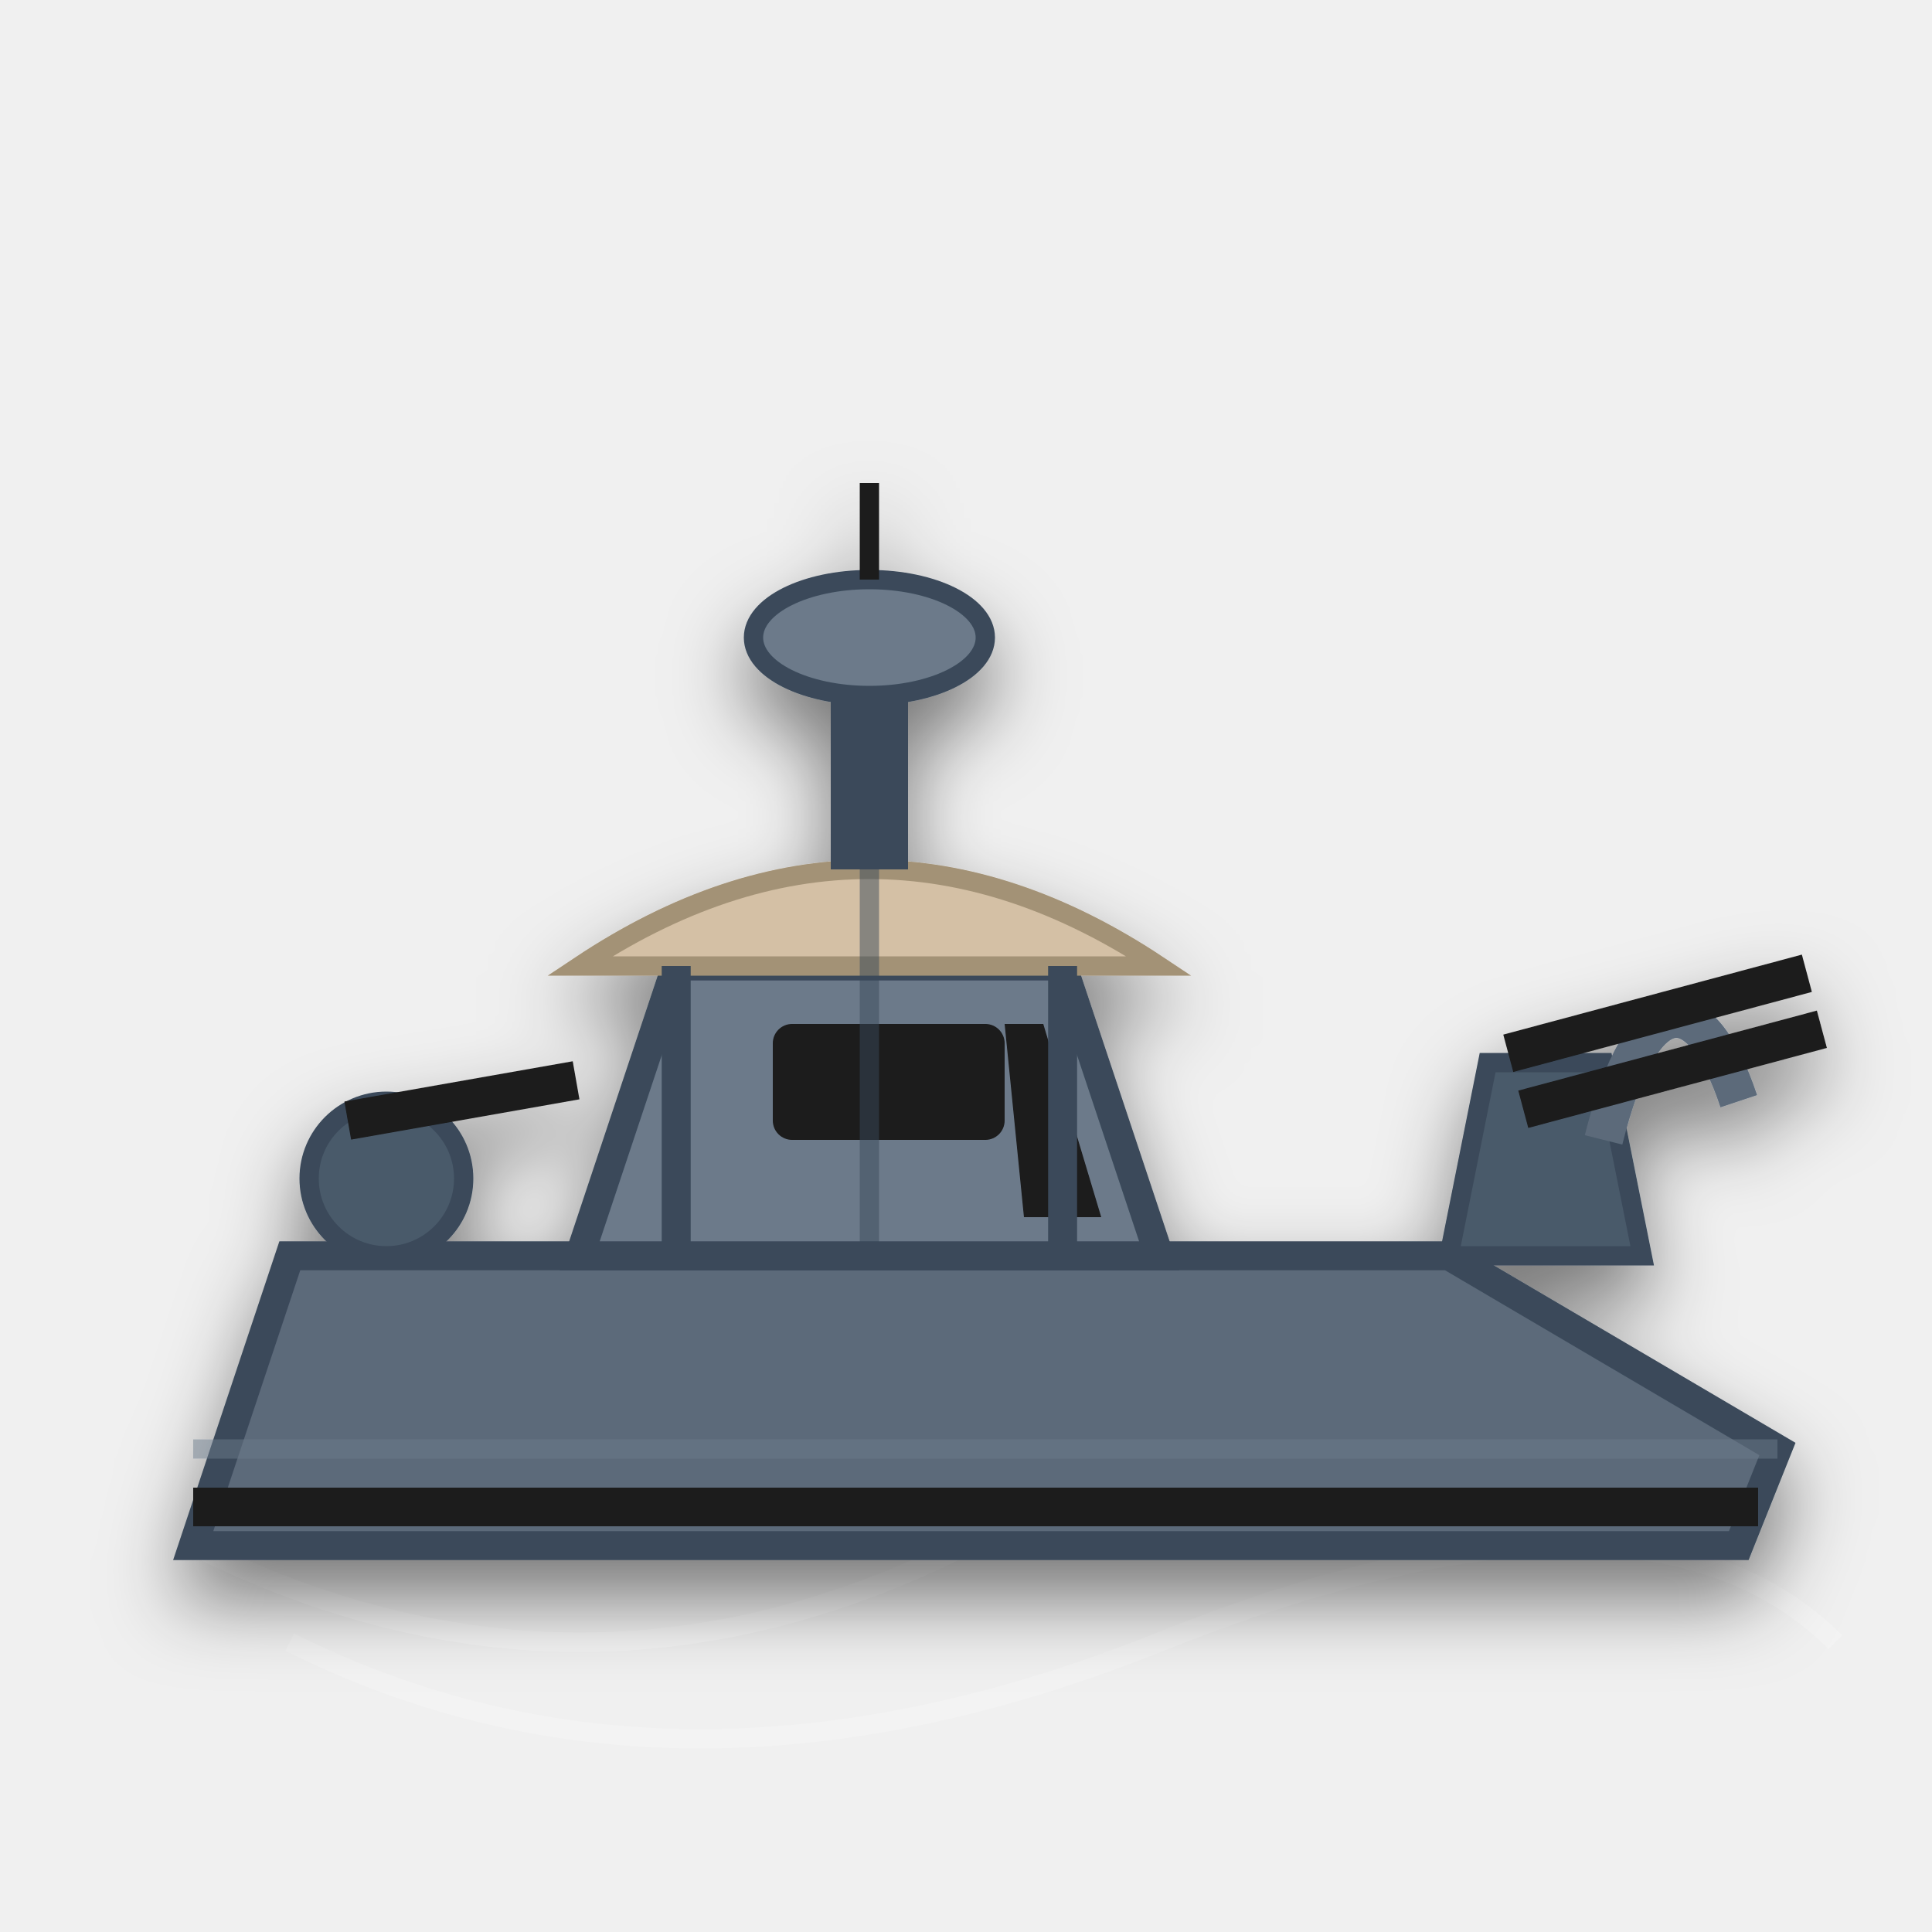
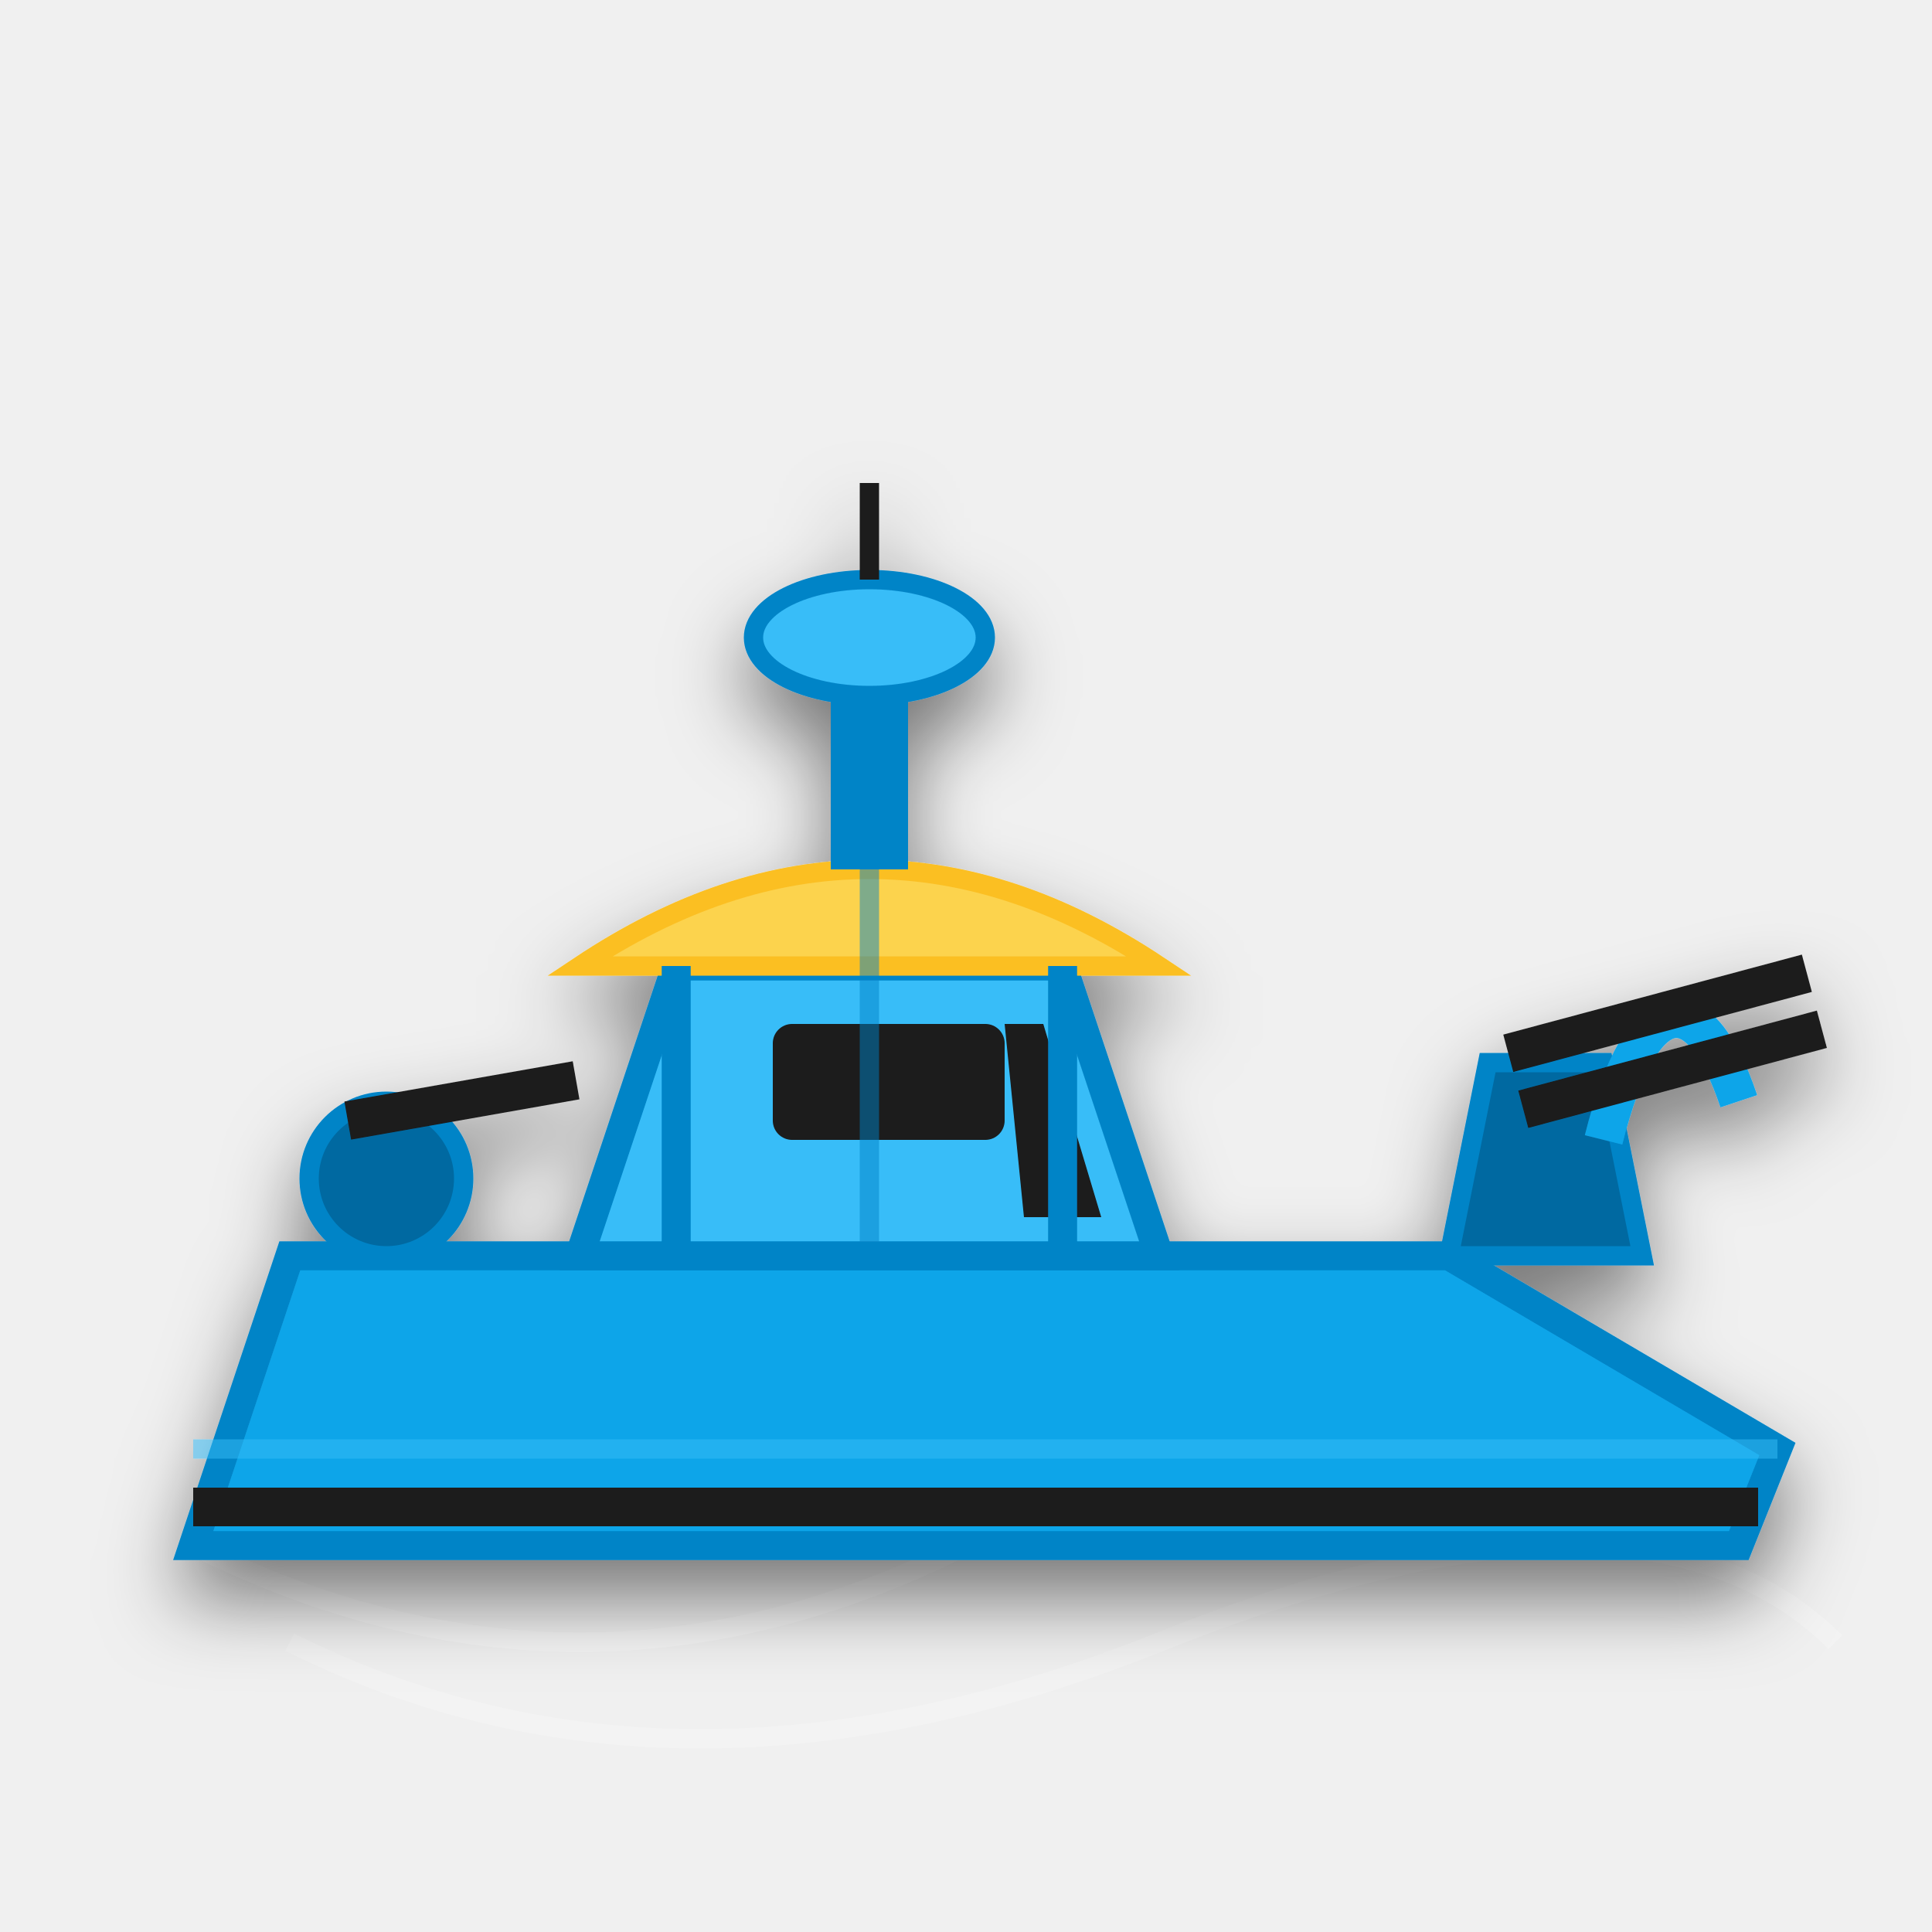
<svg xmlns="http://www.w3.org/2000/svg" viewBox="0 0 100 100">
  <defs>
    <filter id="shadow" x="-20%" y="-20%" width="140%" height="140%">
      <feDropShadow dx="0" dy="2" stdDeviation="2" flood-color="rgba(0,0,0,0.5)" />
    </filter>
  </defs>
  <path d="M 10 80 Q 30 90 50 80 T 90 80" fill="none" stroke="#ffffff" stroke-width="1" opacity="0.3" />
  <path d="M 15 85 Q 35 95 60 85 T 95 85" fill="none" stroke="#ffffff" stroke-width="1" opacity="0.2" />
  <g filter="url(#shadow)" transform="translate(0, 15)">
-     <path d="M 10 65 L 15 50 L 75 50 L 92 60 L 90 65 Z" fill="#5c6a7a" stroke="#3a4a5a" stroke-width="1.5" />
+     <path d="M 10 65 L 15 50 L 75 50 L 92 60 L 90 65 Z" fill="#0ea5e9" stroke="#0284c7" stroke-width="1.5" />
    <path d="M 10 63 L 91 63" stroke="#1a1a1a" stroke-width="2" />
-     <path d="M 10 60 L 92 60" stroke="#6c7a8a" stroke-width="1" opacity="0.5" />
-     <path d="M 30 50 L 35 35 L 55 35 L 60 50 Z" fill="#6c7a8a" stroke="#3a4a5a" stroke-width="1.5" />
+     <path d="M 10 60 L 92 60" stroke="#38bdf8" stroke-width="1" opacity="0.5" />
+     <path d="M 30 50 L 35 35 L 55 35 L 60 50 Z" fill="#38bdf8" stroke="#0284c7" stroke-width="1.5" />
    <rect x="40" y="38" width="12" height="6" fill="#1a1a1a" rx="1" />
    <path d="M 54 38 L 57 48 L 53 48 L 52 38 Z" fill="#1a1a1a" />
-     <path d="M 30 35 Q 45 25 60 35 Z" fill="#d4c0a5" stroke="#a39276" stroke-width="1" />
-     <path d="M 35 35 L 35 50 M 55 35 L 55 50" stroke="#3a4a5a" stroke-width="1.5" />
-     <path d="M 45 30 L 45 50" stroke="#3a4a5a" stroke-width="1" opacity="0.5" />
-     <rect x="43" y="20" width="4" height="10" fill="#3a4a5a" />
-     <ellipse cx="45" cy="18" rx="6" ry="3" fill="#6c7a8a" stroke="#3a4a5a" stroke-width="1" />
+     <path d="M 30 35 Q 45 25 60 35 Z" fill="#fcd34d" stroke="#fbbf24" stroke-width="1" />
+     <path d="M 35 35 L 35 50 M 55 35 L 55 50" stroke="#0284c7" stroke-width="1.5" />
+     <path d="M 45 30 L 45 50" stroke="#0284c7" stroke-width="1" opacity="0.5" />
+     <rect x="43" y="20" width="4" height="10" fill="#0284c7" />
+     <ellipse cx="45" cy="18" rx="6" ry="3" fill="#38bdf8" stroke="#0284c7" stroke-width="1" />
    <path d="M 45 15 L 45 10" stroke="#1a1a1a" stroke-width="1" />
-     <path d="M 75 50 L 85 50 L 83 40 L 77 40 Z" fill="#4a5a6a" stroke="#3a4a5a" stroke-width="1" />
-     <path d="M 83 44 C 85 36, 88 36, 90 42" fill="none" stroke="#5c6a7a" stroke-width="2" />
+     <path d="M 75 50 L 85 50 L 83 40 L 77 40 Z" fill="#0369a1" stroke="#0284c7" stroke-width="1" />
+     <path d="M 83 44 C 85 36, 88 36, 90 42" fill="none" stroke="#0ea5e9" stroke-width="2" />
    <g transform="rotate(-15, 80, 39)">
      <rect x="78" y="38" width="16" height="2" fill="#1a1a1a" />
      <rect x="78" y="41" width="16" height="2" fill="#1a1a1a" />
    </g>
-     <circle cx="20" cy="46" r="4" fill="#4a5a6a" stroke="#3a4a5a" stroke-width="1" />
+     <circle cx="20" cy="46" r="4" fill="#0369a1" stroke="#0284c7" stroke-width="1" />
    <g transform="rotate(-10, 18, 43)">
      <rect x="18" y="42" width="12" height="2" fill="#1a1a1a" />
    </g>
  </g>
</svg>
